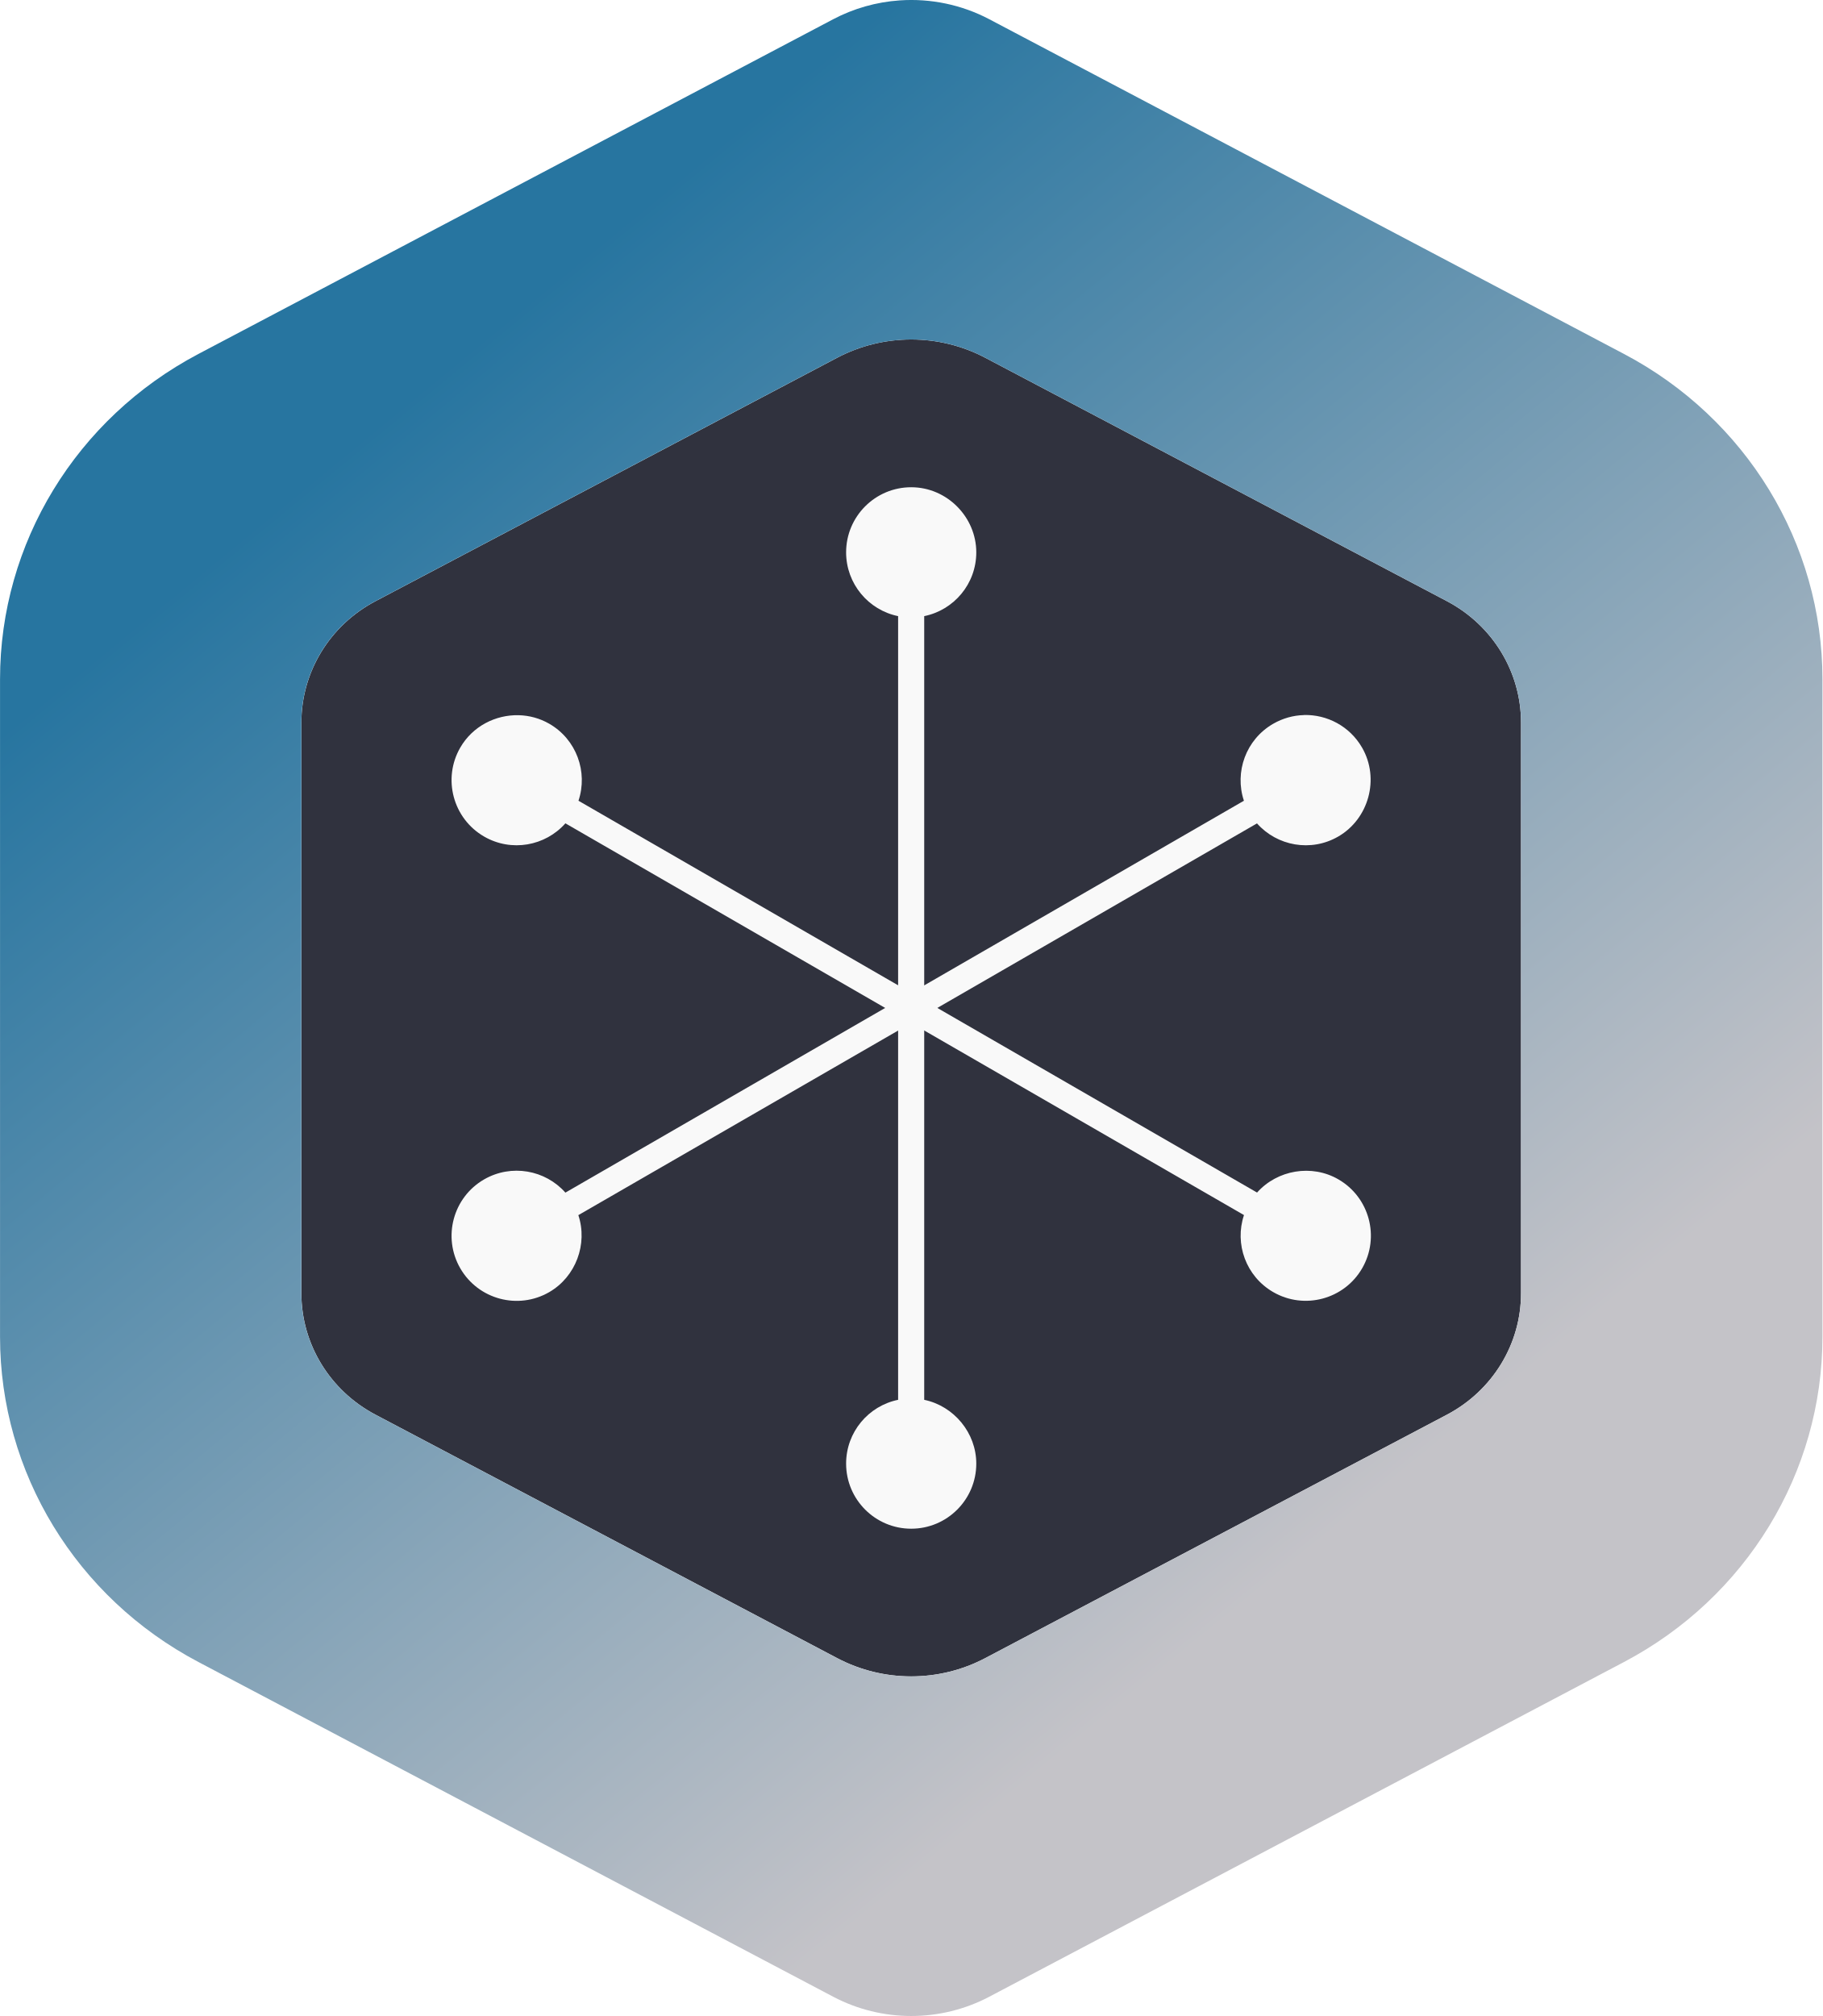
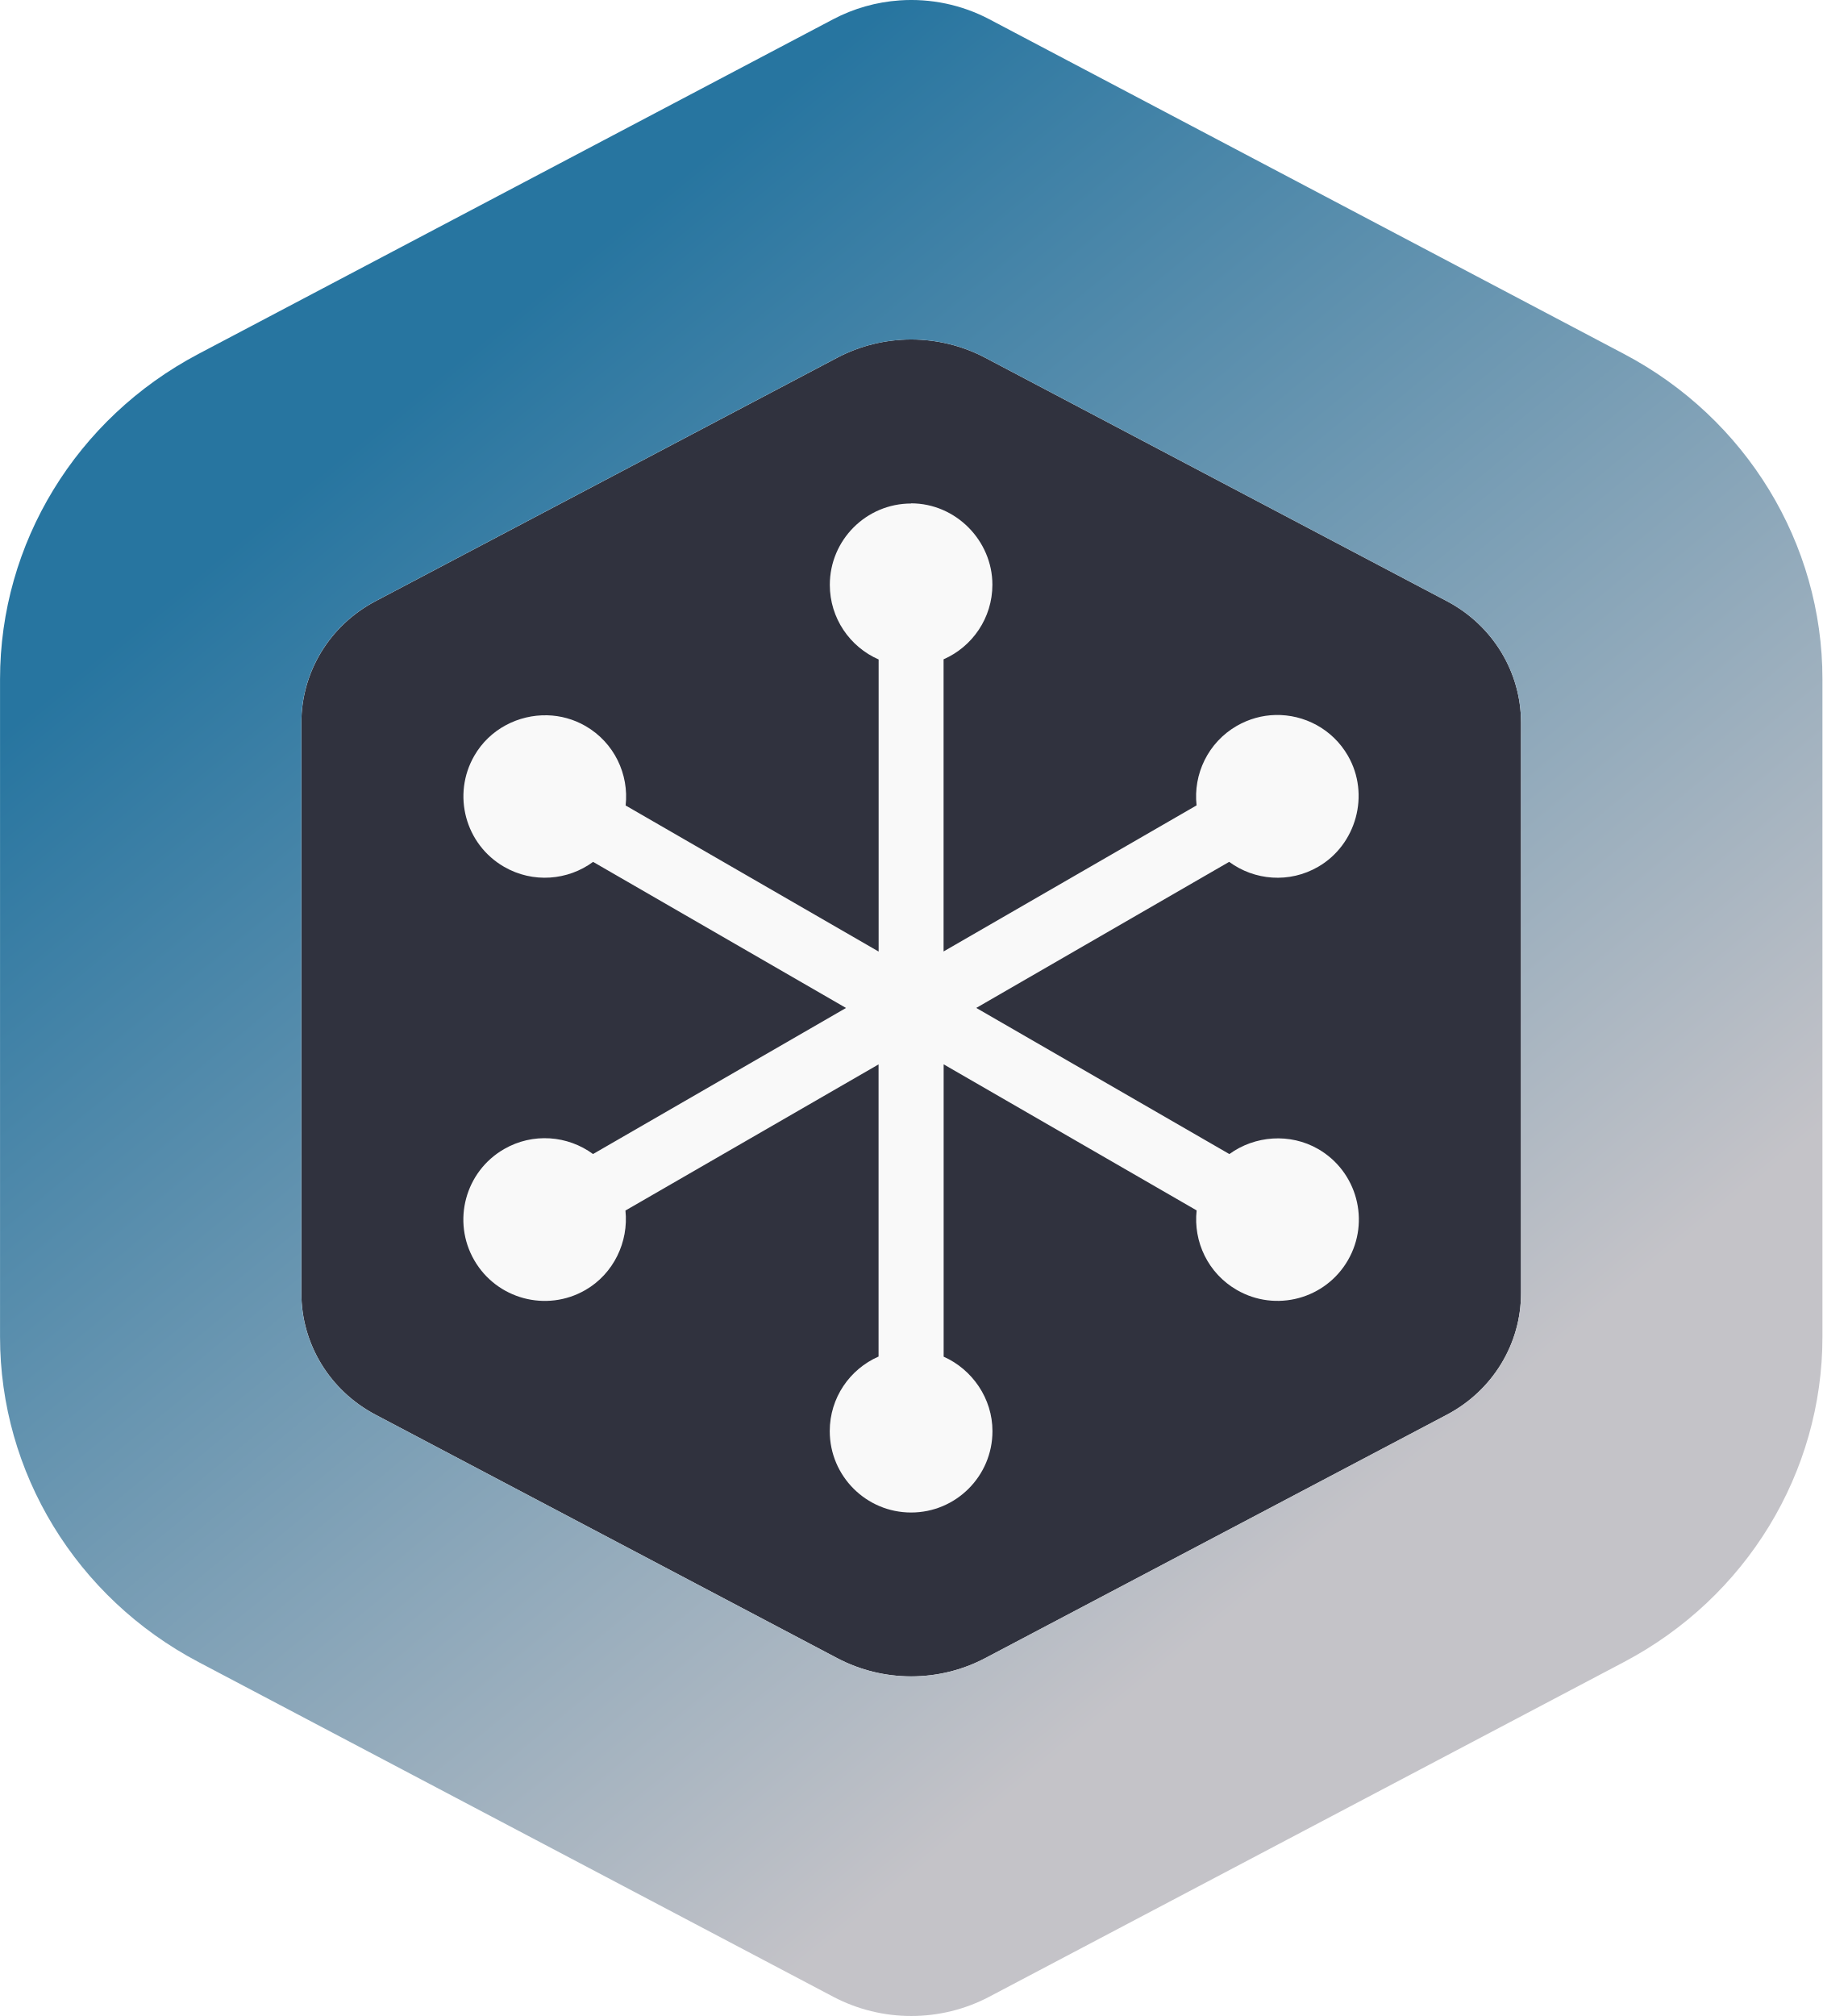
<svg xmlns="http://www.w3.org/2000/svg" xmlns:xlink="http://www.w3.org/1999/xlink" width="28mm" height="30.97mm" viewBox="0 0 28 30.97" version="1.1" id="svg1" xml:space="preserve">
  <defs id="defs1">
    <linearGradient id="linearGradient12">
      <stop style="stop-color:#2775a0;stop-opacity:1;" offset="0.061" id="stop12" />
      <stop style="stop-color:#c4c3c8;stop-opacity:1;" offset="0.874" id="stop13" />
    </linearGradient>
    <linearGradient xlink:href="#linearGradient12" id="linearGradient13" x1="30.312" y1="195.218" x2="48.022" y2="216.323" gradientUnits="userSpaceOnUse" />
  </defs>
  <g id="layer1" transform="translate(-14.11057,-133.0153)">
    <path id="path10" transform="matrix(0.6801454,0,0,0.6656446,1.471073,11.52997)" d="m 40.841,190.765 10.429,5.618 a 3.183,3.183 59.156 0 1 1.673,2.802 v 13.169 a 3.183,3.183 120.844 0 1 -1.673,2.802 l -10.429,5.618 a 3.528,3.528 0 0 1 -3.347,0 l -10.429,-5.618 a 3.183,3.183 59.156 0 1 -1.673,-2.802 v -13.169 a 3.183,3.183 120.844 0 1 1.673,-2.802 l 10.429,-5.618 a 3.528,3.528 1.7366369e-6 0 1 3.347,0 z" style="display:inline;opacity:1;fill:#30323e;fill-opacity:1;stroke:none;stroke-width:0.4;stroke-linecap:round;stroke-dasharray:none;paint-order:markers stroke fill" />
    <path id="path5" style="display:inline;opacity:1;fill:url(#linearGradient13);stroke:none;stroke-width:0.4;stroke-linecap:round;stroke-dasharray:none;paint-order:markers stroke fill" d="m 38.992,190.208 a 2.488,2.488 0 0 0 -1.004,0.291 l -9.597,5.17 a 5.705,5.705 0 0 0 -2.999,5.023 v 10.157 a 5.705,5.705 0 0 0 2.999,5.023 l 9.597,5.17 a 2.488,2.488 0 0 0 2.36,0 l 9.596,-5.17 a 5.705,5.705 0 0 0 3,-5.023 v -10.157 a 5.705,5.705 0 0 0 -3,-5.023 l -9.596,-5.17 a 2.488,2.488 0 0 0 -1.356,-0.291 z m 0.009,5.243 a 2.361,2.361 0 0 1 1.286,0.276 l 6.98,3.76 a 2.13,2.13 0 0 1 1.12,1.876 v 8.813 a 2.13,2.13 0 0 1 -1.12,1.876 l -6.98,3.76 a 2.361,2.361 0 0 1 -2.24,0 l -6.98,-3.76 a 2.13,2.13 0 0 1 -1.12,-1.876 v -8.813 a 2.13,2.13 0 0 1 1.12,-1.876 l 6.98,-3.76 a 2.361,2.361 0 0 1 0.953,-0.276 z" transform="matrix(1.016274,0,0,0.9946069,-11.69412,-56.16076)" />
-     <g id="g5" transform="translate(0.1225425,4.15875e-4)" style="display:inline;stroke:#f9f9f9">
-       <path id="path11" style="baseline-shift:baseline;display:inline;overflow:visible;opacity:1;vector-effect:none;fill:#f9f9f9;fill-rule:evenodd;stroke:none;enable-background:accumulate;stop-color:#000000;stop-opacity:1" d="m 21.958,144.002 c -0.354,-0.009 -0.708,0.168 -0.898,0.497 -0.276,0.478 -0.112,1.091 0.366,1.367 0.419,0.242 0.94,0.146 1.249,-0.203 l 10.426,6.018 c -0.148,0.442 0.03,0.941 0.449,1.183 0.478,0.276 1.091,0.112 1.367,-0.366 0.276,-0.478 0.112,-1.09 -0.366,-1.366 -0.41,-0.237 -0.938,-0.145 -1.249,0.203 l -10.426,-6.019 c 0.148,-0.442 -0.03,-0.942 -0.449,-1.183 -0.146,-0.084 -0.308,-0.127 -0.469,-0.131 z" />
-       <path id="path16" style="baseline-shift:baseline;display:inline;overflow:visible;opacity:1;vector-effect:none;fill:#f9f9f9;fill-rule:evenodd;stroke:none;enable-background:accumulate;stop-color:#000000;stop-opacity:1" d="m 34.022,144 c -0.161,0.004 -0.324,0.048 -0.473,0.134 -0.419,0.242 -0.596,0.741 -0.449,1.182 l -10.425,6.02 c -0.309,-0.349 -0.83,-0.444 -1.249,-0.203 -0.478,0.276 -0.642,0.888 -0.366,1.366 0.276,0.478 0.888,0.642 1.366,0.366 0.41,-0.237 0.595,-0.74 0.448,-1.183 l 10.427,-6.018 c 0.309,0.348 0.83,0.444 1.248,0.202 0.468,-0.27 0.642,-0.889 0.366,-1.367 -0.19,-0.329 -0.539,-0.509 -0.893,-0.5 z" />
-       <path id="path6" style="baseline-shift:baseline;display:inline;overflow:visible;opacity:1;vector-effect:none;fill:#f9f9f9;fill-rule:evenodd;stroke:none;enable-background:accumulate;stop-color:#000000;stop-opacity:1" d="m 27.988,140.5 c -0.552,0 -1,0.448 -1,1 0,0.483 0.343,0.887 0.799,0.98 v 12.039 c -0.456,0.093 -0.799,0.496 -0.799,0.98 0,0.552 0.448,1 1,1 0.552,0 1,-0.448 1,-1 0,-0.473 -0.344,-0.885 -0.8,-0.98 v -12.039 c 0.457,-0.093 0.8,-0.496 0.8,-0.98 0,-0.54 -0.448,-1 -1,-1 z" />
-     </g>
+     <path id="path43" style="baseline-shift:baseline;display:inline;overflow:visible;opacity:1;vector-effect:none;fill:#f9f9f9;fill-rule:evenodd;enable-background:accumulate;stop-color:#000000;stop-opacity:1" d="m 32.238,11.686 c -0.69,0 -1.25,0.56 -1.25,1.25 0,0.512 0.309,0.953 0.75,1.146 v 4.487 l -3.887,-2.244 v -5.17e-4 c 0.053,-0.478 -0.174,-0.965 -0.618,-1.221 -0.183,-0.105 -0.384,-0.159 -0.585,-0.164 -0.443,-0.011 -0.885,0.21 -1.122,0.621 -0.345,0.598 -0.14,1.362 0.458,1.707 0.444,0.256 0.98,0.209 1.367,-0.076 l 3.886,2.244 -3.887,2.244 c -0.388,-0.285 -0.923,-0.332 -1.367,-0.076 -0.598,0.345 -0.803,1.11 -0.458,1.707 0.345,0.598 1.11,0.803 1.708,0.458 0.434,-0.25 0.666,-0.741 0.615,-1.221 l 3.889,-2.245 v 4.488 c -0.441,0.193 -0.75,0.633 -0.75,1.146 0,0.69 0.56,1.25 1.25,1.25 0.69,0 1.25,-0.56 1.25,-1.25 0,-0.501 -0.308,-0.947 -0.75,-1.144 v -4.491 l 3.887,2.244 v 5.16e-4 c -0.053,0.479 0.174,0.966 0.618,1.222 0.598,0.345 1.362,0.14 1.707,-0.458 0.345,-0.598 0.14,-1.362 -0.457,-1.707 -0.434,-0.25 -0.974,-0.207 -1.365,0.077 l -3.889,-2.245 3.886,-2.244 c 0.388,0.286 0.924,0.333 1.367,0.076 0.585,-0.338 0.802,-1.11 0.457,-1.707 -0.237,-0.411 -0.673,-0.636 -1.116,-0.625 -0.202,0.005 -0.404,0.06 -0.591,0.167 -0.443,0.256 -0.671,0.743 -0.618,1.221 v 5.17e-4 l -3.887,2.244 v -4.488 c 0.441,-0.193 0.75,-0.634 0.75,-1.146 0,-0.675 -0.56,-1.25 -1.25,-1.25 z" transform="translate(-4.127869,129.0642)" />
  </g>
+   <g id="layer2" transform="translate(-6.000151,-3.951161)" />
</svg>
